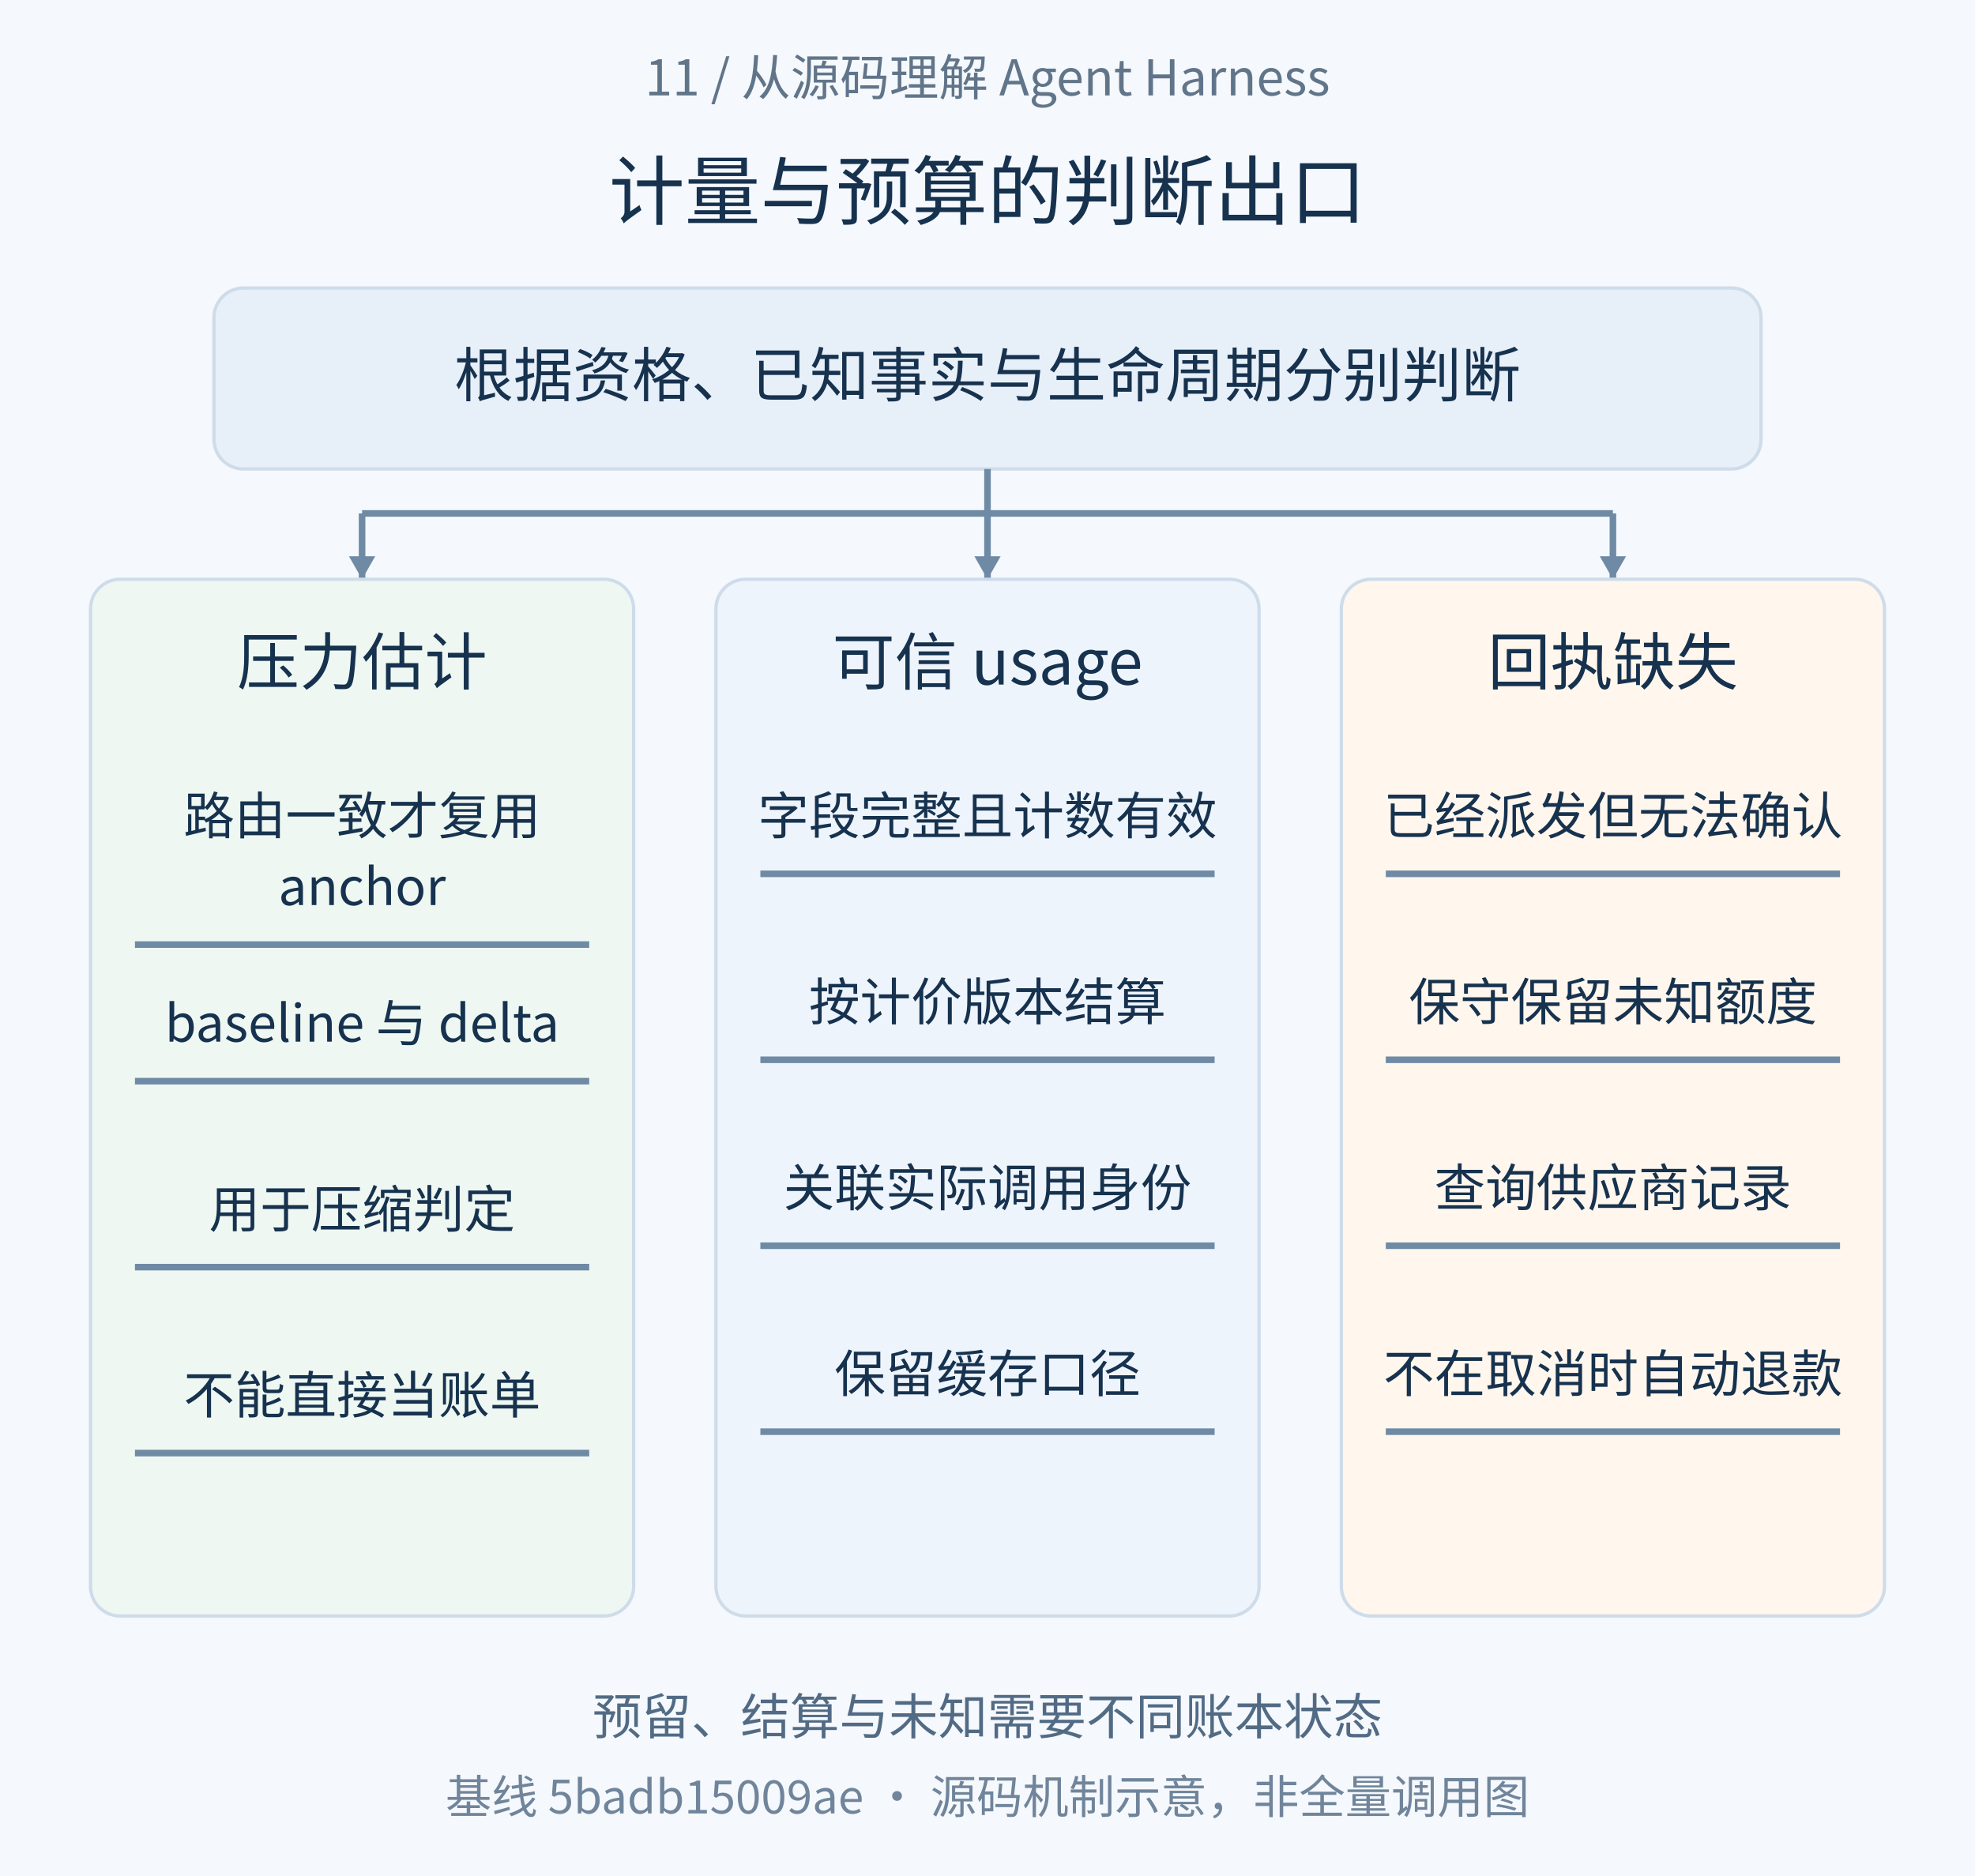
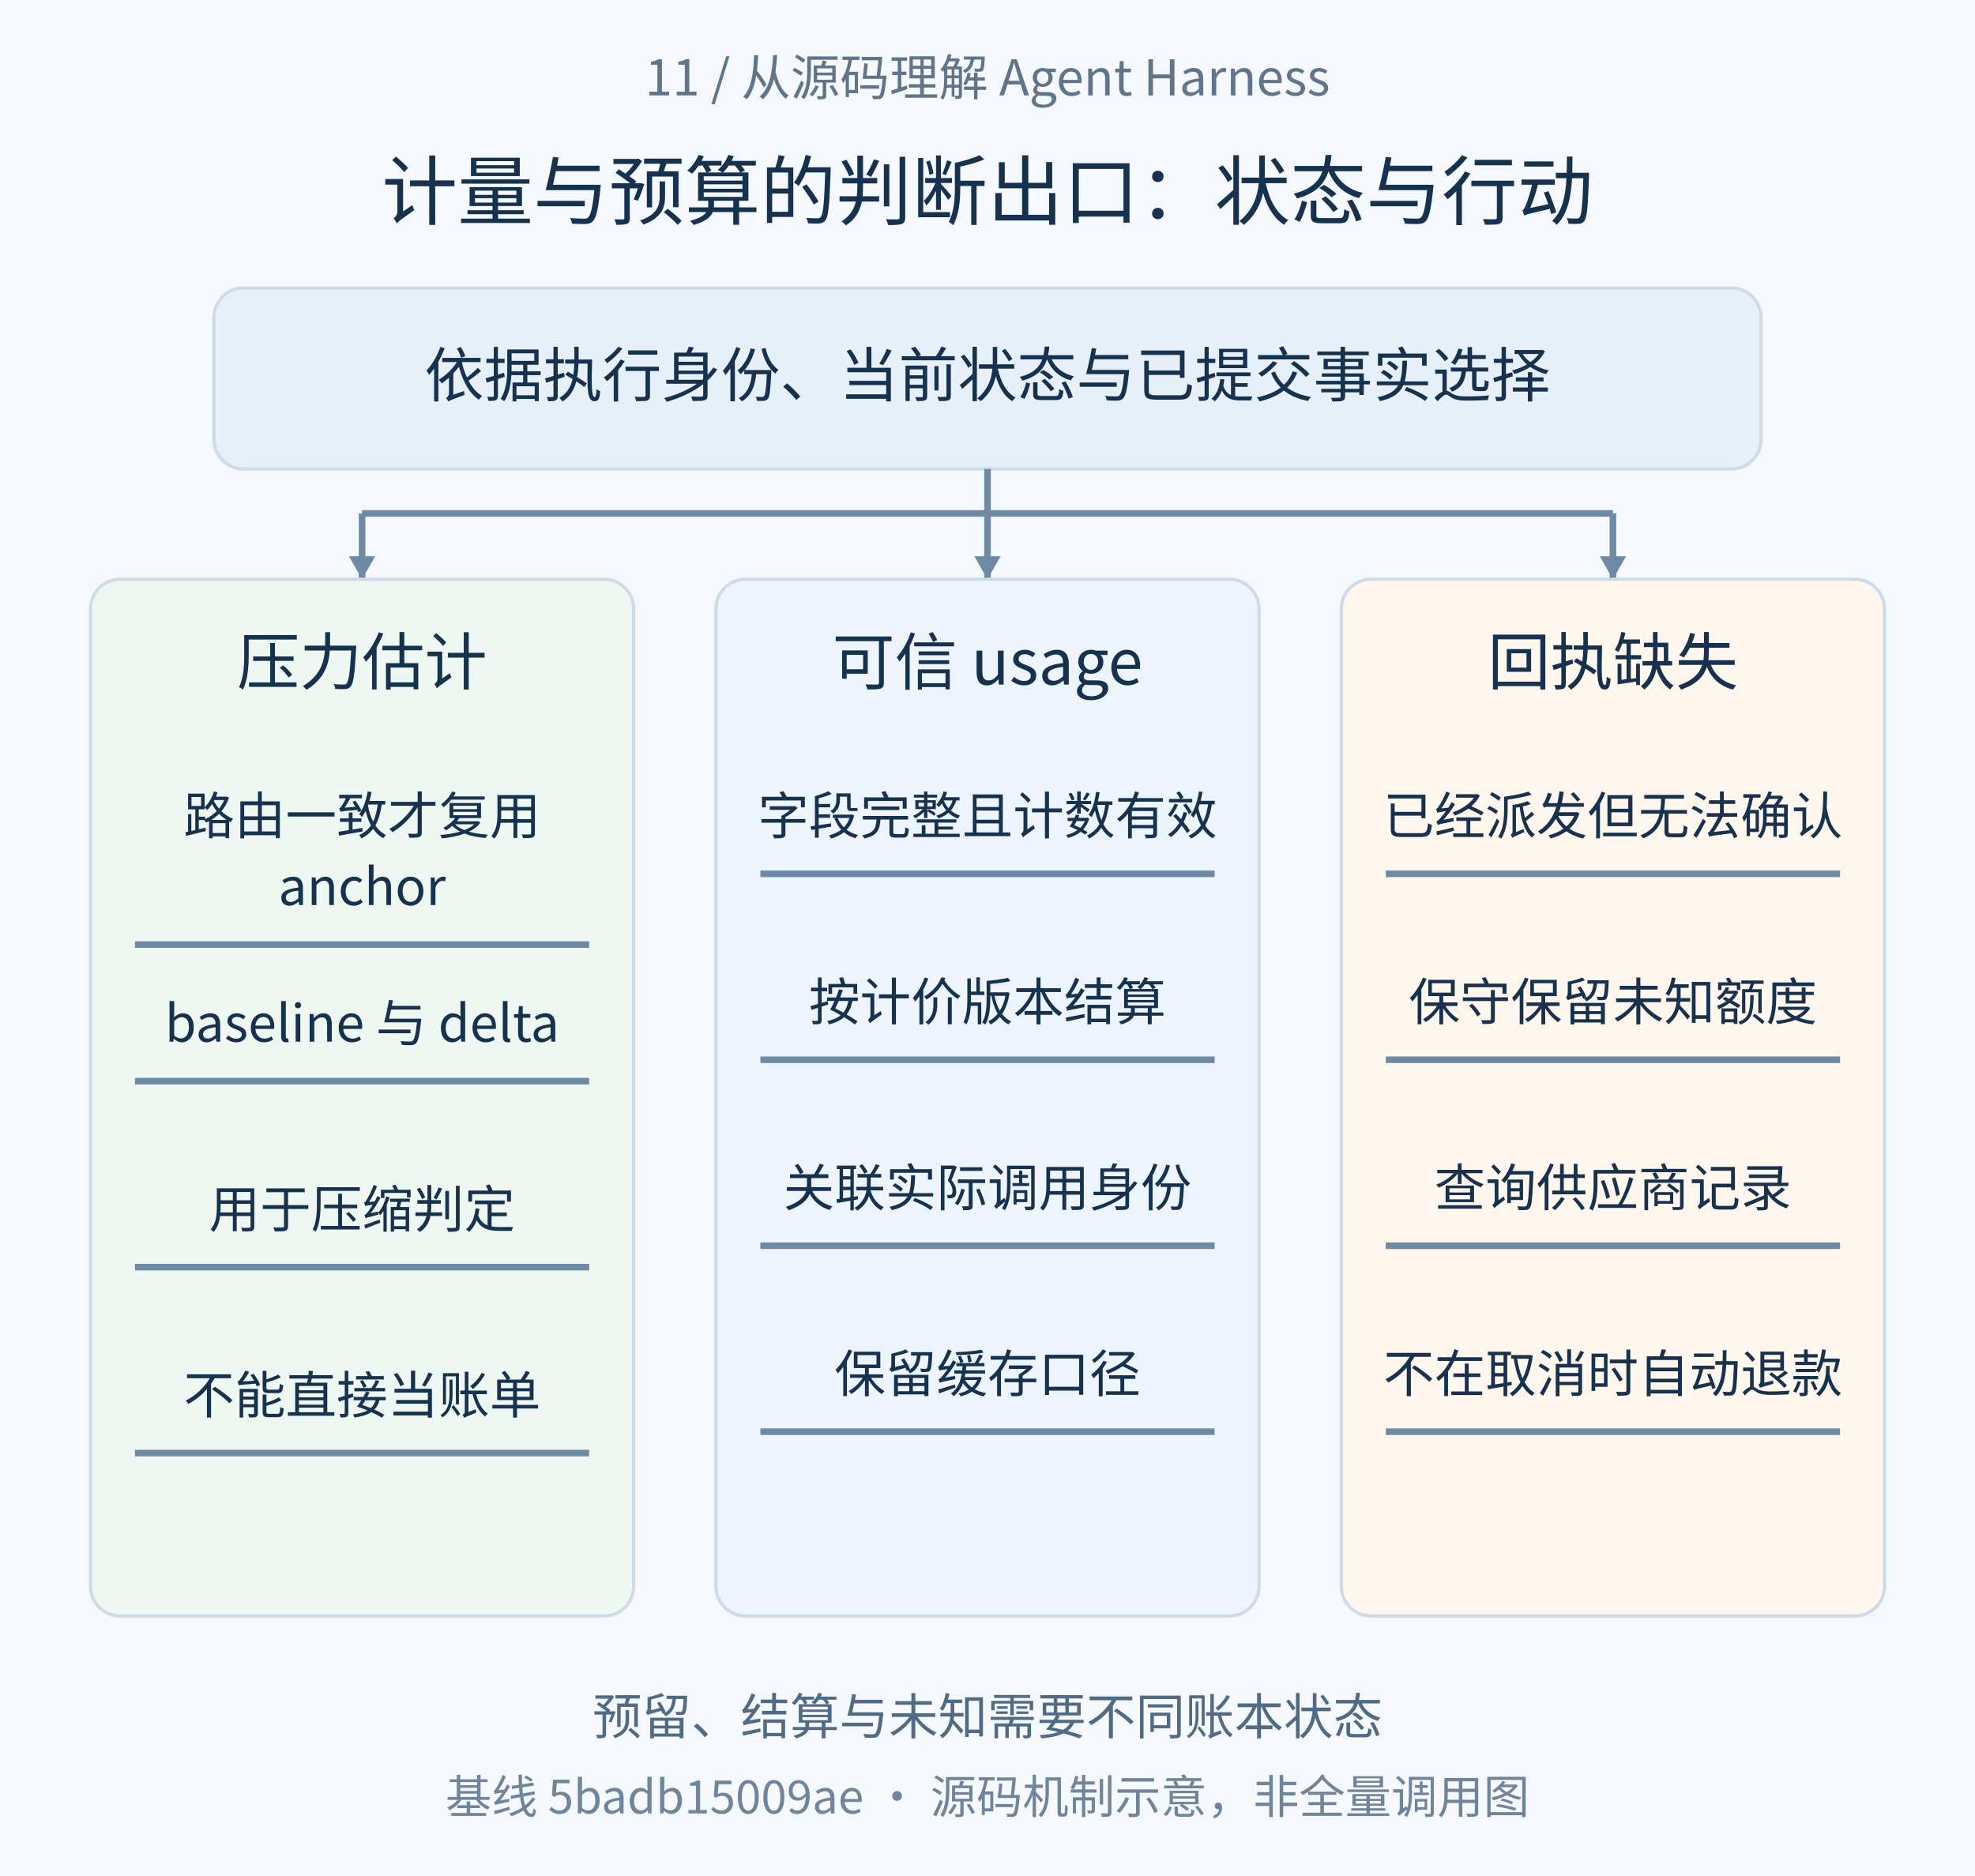
<svg xmlns="http://www.w3.org/2000/svg" width="1200" height="1140" viewBox="0 0 1200 1140">
  <rect width="100%" height="100%" fill="#f5f8fc" />
  <text x="600" y="58" text-anchor="middle" font-family="Heiti SC, PingFang SC, Noto Sans CJK SC, sans-serif" font-size="30" fill="#61758a">11 / 从源码理解 Agent Harness</text>
-   <text x="600" y="133" text-anchor="middle" font-family="Heiti SC, PingFang SC, Noto Sans CJK SC, sans-serif" font-size="46" fill="#16324e">计量与预算的判断出口</text>
+   <text x="600" y="133" text-anchor="middle" font-family="Heiti SC, PingFang SC, Noto Sans CJK SC, sans-serif" font-size="46" fill="#16324e">计量与预算的判断出口：状态与行动</text>
  <rect x="130" y="175" width="940" height="110" rx="18" fill="#e7eff9" stroke="#cedcea" stroke-width="2" />
-   <text x="600" y="241" text-anchor="middle" font-family="Heiti SC, PingFang SC, Noto Sans CJK SC, sans-serif" font-size="36" fill="#16324e">根据资格、已知事实与生命周期分别判断</text>
+   <text x="600" y="241" text-anchor="middle" font-family="Heiti SC, PingFang SC, Noto Sans CJK SC, sans-serif" font-size="36" fill="#16324e">依据执行身份、当前状态与已提交事实选择</text>
  <path d="M600,285 L600,312" fill="none" stroke="#6f8aa5" stroke-width="4" />
  <path d="M220,312 L980,312" fill="none" stroke="#6f8aa5" stroke-width="4" />
  <path d="M220,312 L220,352" fill="none" stroke="#6f8aa5" stroke-width="4" />
  <polygon points="220,352 212,338 228,338" fill="#6f8aa5" />
  <rect x="55" y="352" width="330" height="630" rx="18" fill="#eef7f2" stroke="#cedcea" stroke-width="2" />
  <text x="220" y="416" text-anchor="middle" font-family="Heiti SC, PingFang SC, Noto Sans CJK SC, sans-serif" font-size="38" fill="#16324e">压力估计</text>
  <text x="220" y="507" text-anchor="middle" font-family="Heiti SC, PingFang SC, Noto Sans CJK SC, sans-serif" font-size="31" fill="#16324e">路由一致才复用</text>
  <text x="220" y="550" text-anchor="middle" font-family="Heiti SC, PingFang SC, Noto Sans CJK SC, sans-serif" font-size="31" fill="#16324e">anchor</text>
  <path d="M82,574 L358,574" fill="none" stroke="#6f8aa5" stroke-width="4" />
  <text x="220" y="633" text-anchor="middle" font-family="Heiti SC, PingFang SC, Noto Sans CJK SC, sans-serif" font-size="31" fill="#16324e">baseline 与 delta</text>
  <path d="M82,657 L358,657" fill="none" stroke="#6f8aa5" stroke-width="4" />
  <text x="220" y="746" text-anchor="middle" font-family="Heiti SC, PingFang SC, Noto Sans CJK SC, sans-serif" font-size="31" fill="#16324e">用于压缩判定</text>
  <path d="M82,770 L358,770" fill="none" stroke="#6f8aa5" stroke-width="4" />
  <text x="220" y="859" text-anchor="middle" font-family="Heiti SC, PingFang SC, Noto Sans CJK SC, sans-serif" font-size="31" fill="#16324e">不能直接当账单</text>
  <path d="M82,883 L358,883" fill="none" stroke="#6f8aa5" stroke-width="4" />
  <path d="M600,312 L600,352" fill="none" stroke="#6f8aa5" stroke-width="4" />
  <polygon points="600,352 592,338 608,338" fill="#6f8aa5" />
  <rect x="435" y="352" width="330" height="630" rx="18" fill="#eef4fc" stroke="#cedcea" stroke-width="2" />
  <text x="600" y="416" text-anchor="middle" font-family="Heiti SC, PingFang SC, Noto Sans CJK SC, sans-serif" font-size="38" fill="#16324e">可信 usage</text>
  <text x="600" y="507" text-anchor="middle" font-family="Heiti SC, PingFang SC, Noto Sans CJK SC, sans-serif" font-size="31" fill="#16324e">字段完整且计数有效</text>
  <path d="M462,531 L738,531" fill="none" stroke="#6f8aa5" stroke-width="4" />
  <text x="600" y="620" text-anchor="middle" font-family="Heiti SC, PingFang SC, Noto Sans CJK SC, sans-serif" font-size="31" fill="#16324e">按计价版本结算</text>
  <path d="M462,644 L738,644" fill="none" stroke="#6f8aa5" stroke-width="4" />
  <text x="600" y="733" text-anchor="middle" font-family="Heiti SC, PingFang SC, Noto Sans CJK SC, sans-serif" font-size="31" fill="#16324e">关联实际调用身份</text>
  <path d="M462,757 L738,757" fill="none" stroke="#6f8aa5" stroke-width="4" />
  <text x="600" y="846" text-anchor="middle" font-family="Heiti SC, PingFang SC, Noto Sans CJK SC, sans-serif" font-size="31" fill="#16324e">保留缓存口径</text>
  <path d="M462,870 L738,870" fill="none" stroke="#6f8aa5" stroke-width="4" />
  <path d="M980,312 L980,352" fill="none" stroke="#6f8aa5" stroke-width="4" />
  <polygon points="980,352 972,338 988,338" fill="#6f8aa5" />
  <rect x="815" y="352" width="330" height="630" rx="18" fill="#fff6ed" stroke="#cedcea" stroke-width="2" />
  <text x="980" y="416" text-anchor="middle" font-family="Heiti SC, PingFang SC, Noto Sans CJK SC, sans-serif" font-size="38" fill="#16324e">回执缺失</text>
  <text x="980" y="507" text-anchor="middle" font-family="Heiti SC, PingFang SC, Noto Sans CJK SC, sans-serif" font-size="31" fill="#16324e">已经派发但无法确认</text>
  <path d="M842,531 L1118,531" fill="none" stroke="#6f8aa5" stroke-width="4" />
  <text x="980" y="620" text-anchor="middle" font-family="Heiti SC, PingFang SC, Noto Sans CJK SC, sans-serif" font-size="31" fill="#16324e">保守保留未知额度</text>
  <path d="M842,644 L1118,644" fill="none" stroke="#6f8aa5" stroke-width="4" />
  <text x="980" y="733" text-anchor="middle" font-family="Heiti SC, PingFang SC, Noto Sans CJK SC, sans-serif" font-size="31" fill="#16324e">查询供应商记录</text>
  <path d="M842,757 L1118,757" fill="none" stroke="#6f8aa5" stroke-width="4" />
  <text x="980" y="846" text-anchor="middle" font-family="Heiti SC, PingFang SC, Noto Sans CJK SC, sans-serif" font-size="31" fill="#16324e">不在取消时自动退款</text>
  <path d="M842,870 L1118,870" fill="none" stroke="#6f8aa5" stroke-width="4" />
  <text x="600" y="1054" text-anchor="middle" font-family="Heiti SC, PingFang SC, Noto Sans CJK SC, sans-serif" font-size="30" fill="#526b85">预留、结算与未知需要不同账本状态</text>
  <text x="600" y="1102" text-anchor="middle" font-family="Heiti SC, PingFang SC, Noto Sans CJK SC, sans-serif" font-size="28" fill="#70859b">基线 5badb15009ae · 源码机制示意，非全量调用图</text>
</svg>
